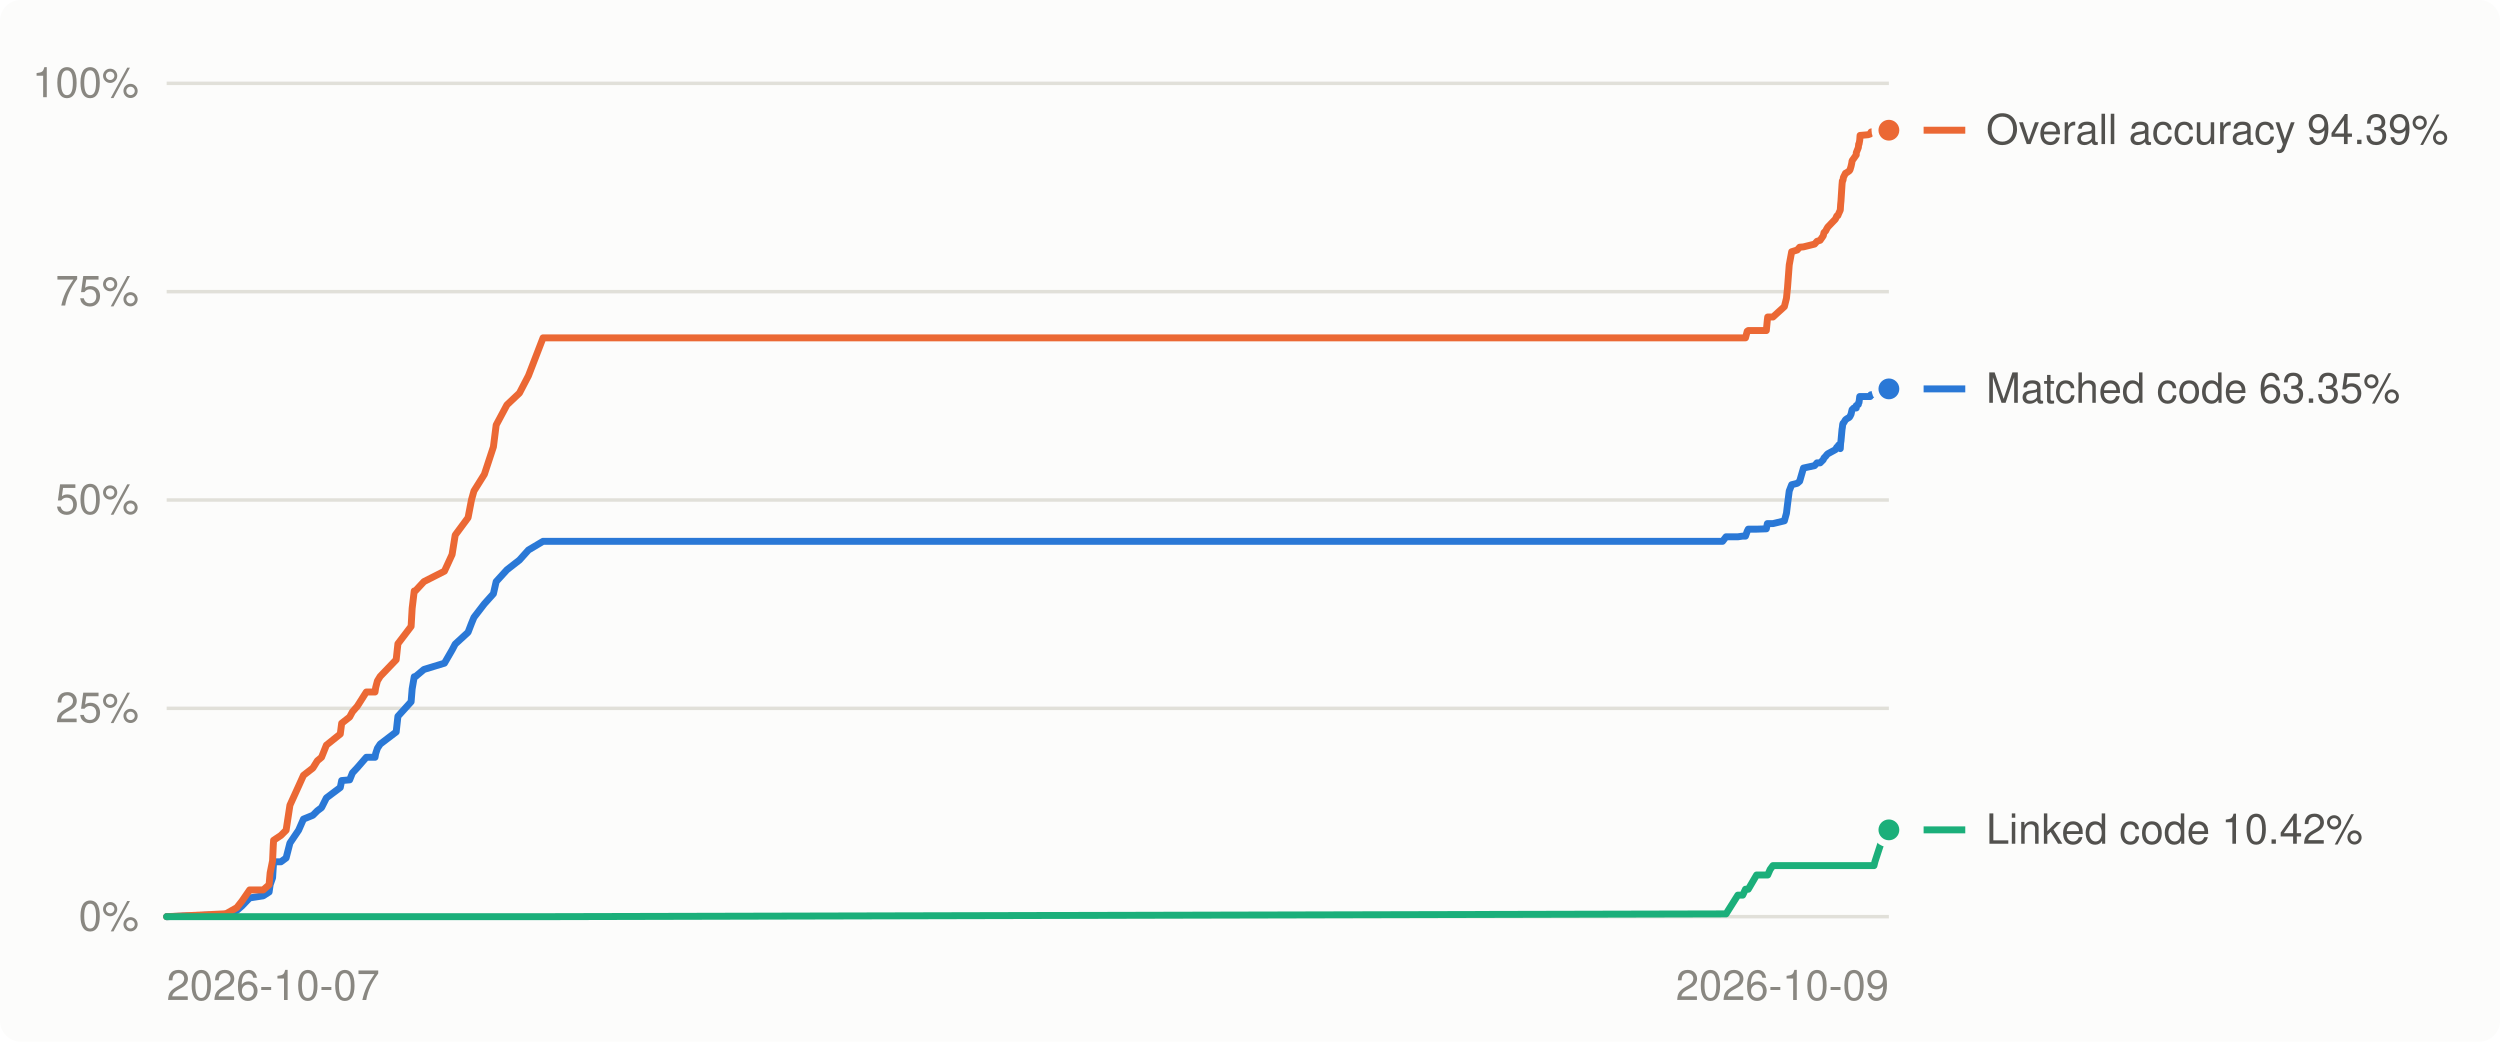
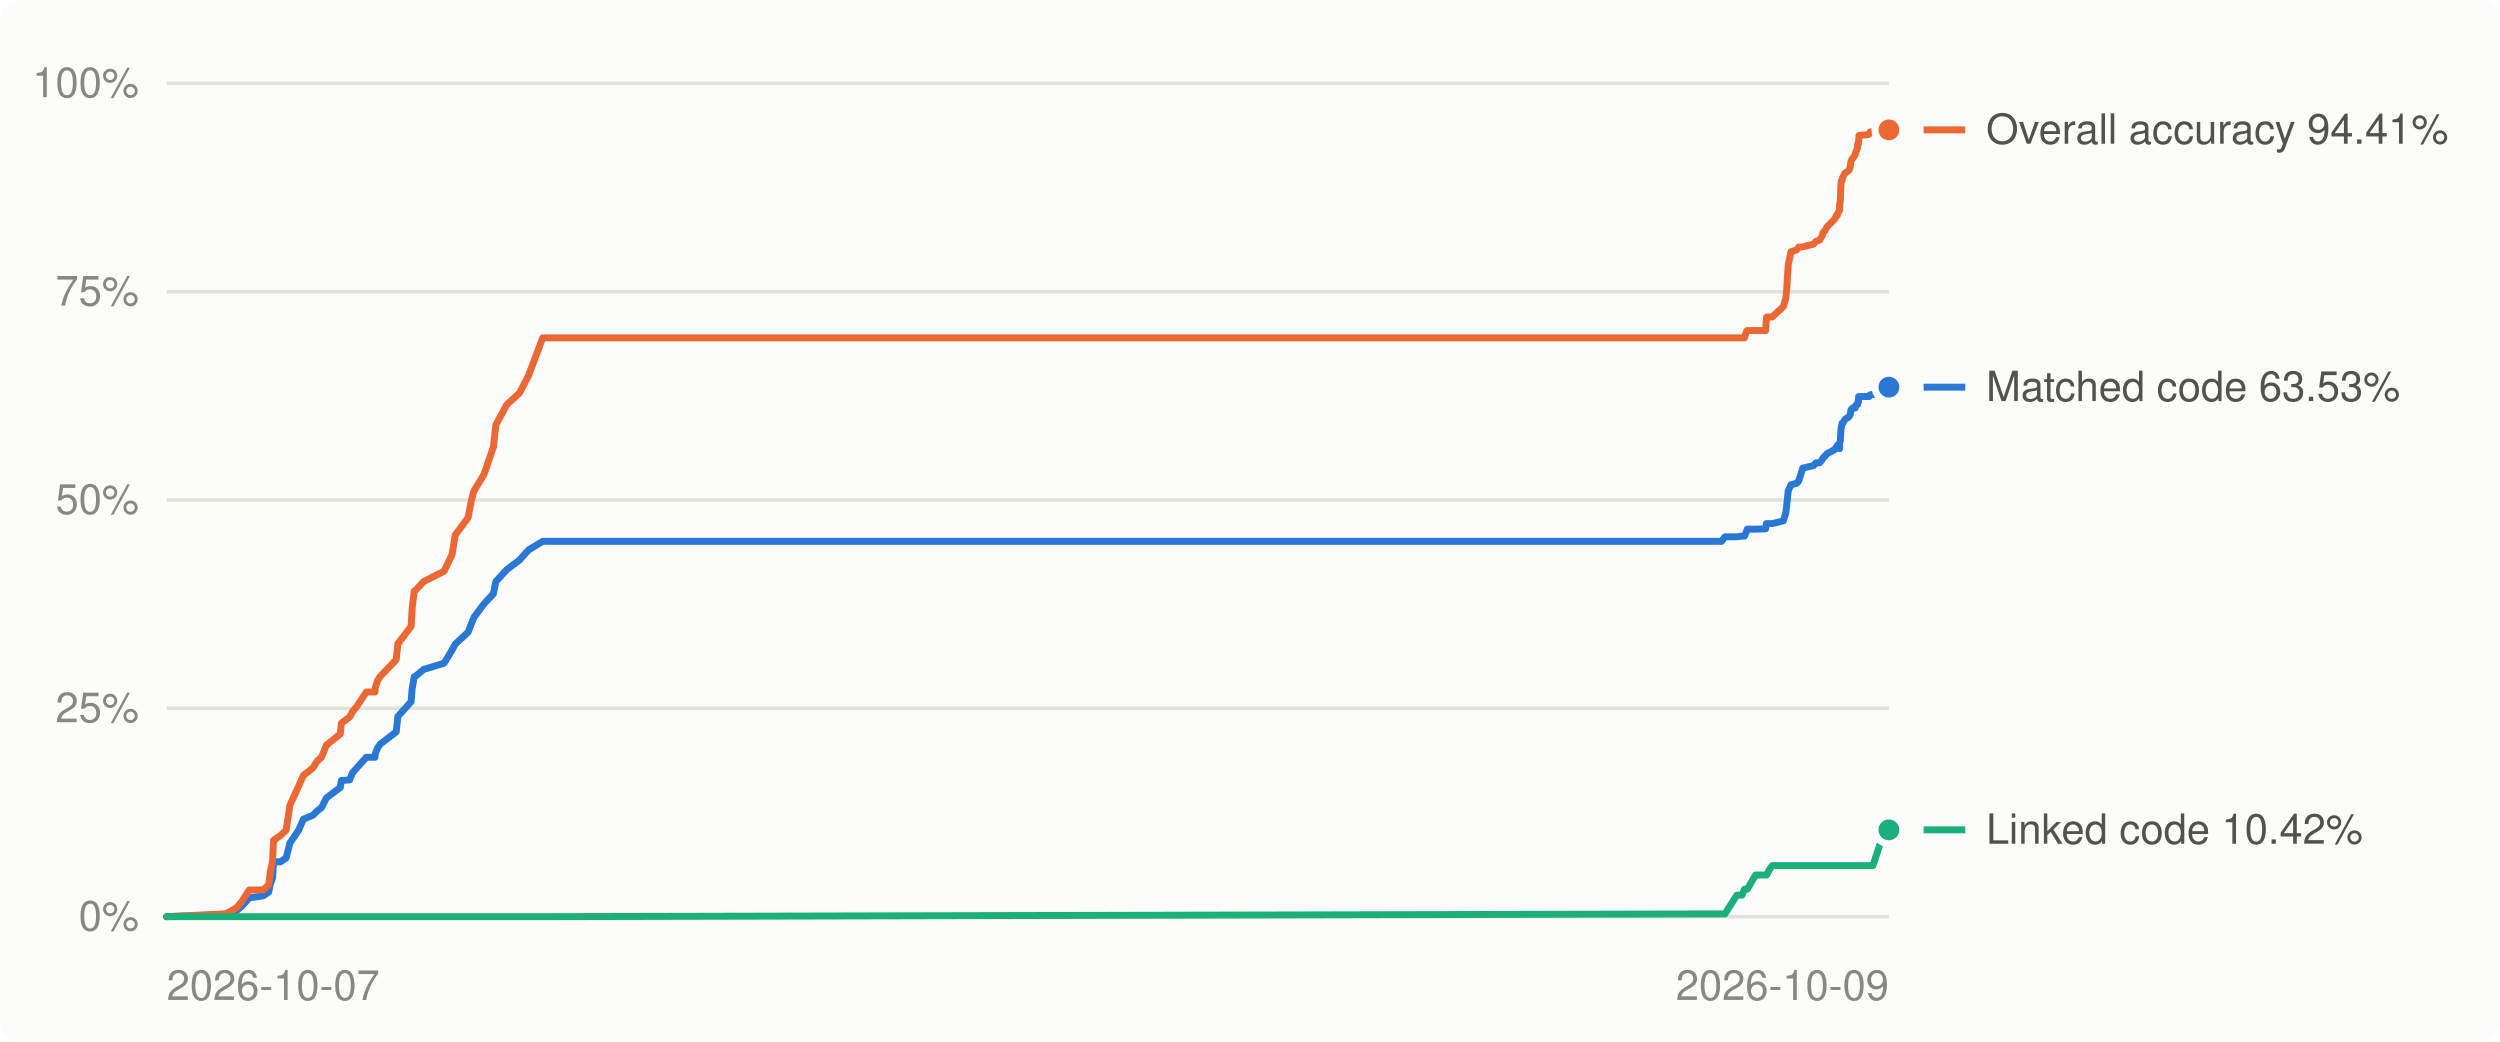
<svg xmlns="http://www.w3.org/2000/svg" viewBox="0 0 720 300" width="720" height="300" role="img" aria-label="Decompilation progress over time">
  <style>
.bg{fill:#fcfcfb}.grid{stroke:#e1e0d9}.muted{fill:#898781}.lbl{fill:#52514e}.ln0{stroke:#2a78d6}.dot0{fill:#2a78d6;stroke:#fcfcfb}.ln1{stroke:#eb6834}.dot1{fill:#eb6834;stroke:#fcfcfb}.ln2{stroke:#1baf7a}.dot2{fill:#1baf7a;stroke:#fcfcfb}
@media (prefers-color-scheme: dark){.bg{fill:#1a1a19}.grid{stroke:#2c2c2a}.muted{fill:#898781}.lbl{fill:#c3c2b7}.ln0{stroke:#3987e5}.dot0{fill:#3987e5;stroke:#1a1a19}.ln1{stroke:#d95926}.dot1{fill:#d95926;stroke:#1a1a19}.ln2{stroke:#199e70}.dot2{fill:#199e70;stroke:#1a1a19}}
text{font:12px -apple-system,BlinkMacSystemFont,'Segoe UI',Helvetica,Arial,sans-serif}
</style>
  <rect class="bg" width="720" height="300" rx="6" />
  <line x1="48" x2="544" y1="264.0" y2="264.0" class="grid" stroke-width="1" />
  <text x="40" y="268.0" class="muted" text-anchor="end">0%</text>
  <line x1="48" x2="544" y1="204.0" y2="204.0" class="grid" stroke-width="1" />
  <text x="40" y="208.0" class="muted" text-anchor="end">25%</text>
  <line x1="48" x2="544" y1="144.0" y2="144.0" class="grid" stroke-width="1" />
  <text x="40" y="148.0" class="muted" text-anchor="end">50%</text>
  <line x1="48" x2="544" y1="84.0" y2="84.0" class="grid" stroke-width="1" />
  <text x="40" y="88.0" class="muted" text-anchor="end">75%</text>
  <line x1="48" x2="544" y1="24.0" y2="24.0" class="grid" stroke-width="1" />
  <text x="40" y="28.0" class="muted" text-anchor="end">100%</text>
  <text class="muted" x="48.0" y="288" text-anchor="start">2026-10-07</text>
  <text class="muted" x="544.0" y="288" text-anchor="end">2026-10-09</text>
-   <polyline points="48.0,264.0 64.4,263.4 65.2,263.3 68.2,262.2 69.7,260.9 71.9,258.6 75.8,258.0 77.5,256.9 77.8,254.8 78.5,252.8 78.7,249.7 78.8,248.2 80.9,248.2 82.4,247.1 83.5,242.8 86.0,239.1 87.4,235.9 90.1,234.8 91.4,233.5 92.6,232.6 94.0,229.8 98.0,226.8 98.4,224.8 100.7,224.6 101.5,222.6 102.9,221.1 105.5,218.1 108.0,218.1 108.2,217.0 108.7,215.5 109.5,214.3 114.1,210.8 114.6,206.3 118.4,202.1 118.7,198.4 119.3,194.9 119.6,194.9 122.1,192.8 128.0,191.0 130.2,187.2 131.1,185.5 134.8,182.1 135.8,179.5 136.5,177.8 139.5,173.9 142.1,171.0 142.9,167.5 146.0,164.1 149.6,161.3 152.2,158.4 156.4,155.9 496.1,155.9 497.1,154.6 500.5,154.6 501.9,154.4 502.7,154.4 503.2,153.0 503.5,152.4 505.9,152.4 508.7,152.3 509.0,150.8 509.1,150.8 509.8,150.8 510.6,150.8 513.9,150.0 514.5,147.8 514.8,145.3 515.3,141.4 516.0,139.6 517.6,139.2 518.3,138.6 519.4,134.8 522.6,134.1 523.3,133.3 524.2,133.3 525.1,132.4 525.3,131.9 525.7,131.5 525.8,131.4 526.1,131.0 526.4,130.7 528.6,129.5 529.0,128.8 529.3,128.7 529.5,128.2 530.0,129.2 530.1,127.6 530.2,127.0 530.5,123.7 530.6,123.1 530.7,122.2 530.8,121.9 530.9,121.9 531.5,120.9 531.9,120.6 532.6,120.2 532.8,119.9 533.1,119.3 533.3,118.4 533.4,118.0 533.9,117.5 534.6,117.5 534.6,116.8 535.2,116.5 535.3,115.9 535.4,115.9 535.6,114.2 535.7,114.2 536.9,114.2 538.0,114.2 538.6,114.2 538.8,113.7 538.9,113.7 539.4,113.6 539.7,113.6 540.0,113.6 541.8,113.6 542.5,113.4 543.6,113.4 544.0,112.0" fill="none" class="ln0" stroke-width="2" stroke-linejoin="round" stroke-linecap="round" />
-   <polyline points="48.0,264.0 64.4,263.2 65.2,263.1 68.2,261.4 69.7,259.5 71.9,256.3 75.8,256.3 77.5,254.8 77.8,251.4 78.5,247.9 78.7,243.5 78.8,242.0 80.9,240.6 82.4,239.1 83.5,231.9 86.0,226.4 87.4,223.3 90.1,221.2 91.4,219.1 92.6,218.1 94.0,214.6 98.0,211.4 98.4,208.3 100.7,206.5 101.5,205.0 102.9,203.4 105.5,199.3 108.0,199.3 108.2,198.0 108.7,196.1 109.5,194.8 114.1,190.0 114.6,185.4 118.4,180.4 118.7,175.2 119.3,170.2 119.6,170.2 122.1,167.5 128.0,164.5 130.2,159.7 131.1,154.1 134.8,149.1 135.8,143.9 136.5,141.4 139.5,136.6 142.1,128.7 142.9,122.4 146.0,116.6 149.6,113.2 152.2,108.2 156.4,97.3 496.1,97.3 497.1,97.3 500.5,97.3 501.9,97.3 502.7,97.3 503.2,95.4 503.5,95.2 505.9,95.2 508.7,95.2 509.0,92.1 509.1,91.3 509.8,91.3 510.6,91.3 513.9,88.3 514.5,85.9 514.8,82.9 515.3,76.3 516.0,72.5 517.6,72.0 518.3,71.2 519.4,71.1 522.6,70.3 523.3,69.5 524.2,69.2 525.1,67.9 525.3,67.0 525.7,66.6 525.8,66.5 526.1,65.9 526.4,65.4 528.6,63.1 529.0,62.2 529.3,62.1 529.5,61.6 530.0,60.5 530.1,58.9 530.2,57.9 530.5,53.2 530.6,52.1 530.7,52.1 530.8,51.8 530.9,51.1 531.5,49.9 531.9,49.7 532.6,49.2 532.8,48.9 533.1,47.9 533.3,47.0 533.4,46.3 533.9,45.6 534.6,44.6 534.6,44.0 535.2,42.5 535.3,41.5 535.4,41.5 535.6,40.4 535.7,39.0 536.9,38.9 538.0,38.8 538.6,38.6 538.8,38.1 538.9,38.0 539.4,38.0 539.7,37.9 540.0,37.9 541.8,37.9 542.5,37.7 543.6,37.7 544.0,37.5" fill="none" class="ln1" stroke-width="2" stroke-linejoin="round" stroke-linecap="round" />
-   <polyline points="48.0,264.0 64.4,264.0 65.2,264.0 68.2,264.0 69.7,264.0 71.9,264.0 75.8,264.0 77.5,264.0 77.8,264.0 78.5,264.0 78.7,264.0 78.8,264.0 80.9,264.0 82.4,264.0 83.5,264.0 86.0,264.0 87.4,264.0 90.1,264.0 91.4,264.0 92.6,264.0 94.0,264.0 98.0,264.0 98.4,264.0 100.7,264.0 101.5,264.0 102.9,264.0 105.5,264.0 108.0,264.0 108.2,264.0 108.7,264.0 109.5,264.0 114.1,264.0 114.6,264.0 118.4,264.0 118.7,264.0 119.3,264.0 119.6,264.0 122.1,264.0 128.0,264.0 130.2,264.0 131.1,264.0 134.8,264.0 135.8,264.0 136.5,264.0 139.5,264.0 142.1,264.0 142.9,264.0 146.0,264.0 149.6,264.0 152.2,264.0 156.4,264.0 496.1,263.2 497.1,263.2 500.5,257.8 501.9,257.8 502.7,256.1 503.2,256.1 503.5,256.1 505.9,252.0 508.7,252.0 509.0,252.0 509.1,252.0 509.8,250.4 510.6,249.3 513.9,249.3 514.5,249.3 514.8,249.3 515.3,249.3 516.0,249.3 517.6,249.3 518.3,249.3 519.4,249.3 522.6,249.3 523.3,249.3 524.2,249.3 525.1,249.3 525.3,249.3 525.7,249.3 525.8,249.3 526.1,249.3 526.4,249.3 528.6,249.3 529.0,249.3 529.3,249.3 529.5,249.3 530.0,249.3 530.1,249.3 530.2,249.3 530.5,249.3 530.6,249.3 530.7,249.3 530.8,249.3 530.9,249.3 531.5,249.3 531.9,249.3 532.6,249.3 532.8,249.3 533.1,249.3 533.3,249.3 533.4,249.3 533.9,249.3 534.6,249.3 534.6,249.3 535.2,249.3 535.3,249.3 535.4,249.3 535.6,249.3 535.7,249.3 536.9,249.3 538.0,249.3 538.6,249.3 538.8,249.3 538.9,249.3 539.4,249.3 539.7,249.3 540.0,248.1 541.8,242.6 542.5,242.6 543.6,239.0 544.0,239.0" fill="none" class="ln2" stroke-width="2" stroke-linejoin="round" stroke-linecap="round" />
-   <circle cx="544.0" cy="112.0" r="4" class="dot0" stroke-width="2" />
-   <circle cx="544.0" cy="37.5" r="4" class="dot1" stroke-width="2" />
+   <polyline points="48.0,264.0 64.4,263.4 65.2,263.3 68.2,262.2 69.7,260.9 71.8,258.6 75.8,258.0 77.4,256.9 77.8,254.8 78.5,252.8 78.7,249.7 78.8,248.2 80.8,248.2 82.4,247.1 83.5,242.8 86.0,239.1 87.4,235.9 90.1,234.8 91.4,233.5 92.6,232.6 94.0,229.8 98.0,226.8 98.3,224.8 100.7,224.6 101.5,222.6 102.8,221.1 105.5,218.1 108.0,218.1 108.1,217.0 108.7,215.5 109.5,214.3 114.1,210.8 114.6,206.3 118.4,202.1 118.7,198.4 119.3,194.9 119.5,194.9 122.0,192.8 127.9,191.0 130.2,187.2 131.1,185.5 134.8,182.1 135.8,179.5 136.5,177.8 139.4,173.9 142.1,171.0 142.8,167.5 145.9,164.1 149.6,161.3 152.2,158.4 156.3,155.9 495.8,155.9 496.8,154.6 500.2,154.6 501.7,154.4 502.4,154.4 503.0,153.0 503.2,152.4 505.6,152.4 508.5,152.3 508.7,150.8 508.8,150.8 509.6,150.8 510.4,150.8 513.6,150.0 514.3,147.8 514.6,145.3 515.0,141.4 515.8,139.6 517.4,139.2 518.0,138.6 519.2,134.8 522.3,134.1 523.0,133.3 524.0,133.3 524.8,132.4 525.0,131.9 525.5,131.5 525.5,131.4 525.9,131.0 526.1,130.7 528.4,129.5 528.8,128.8 529.1,128.7 529.2,128.2 529.8,129.2 529.8,127.6 530.0,127.0 530.2,123.7 530.3,123.1 530.5,122.2 530.5,121.9 530.7,121.9 531.3,120.9 531.6,120.6 532.3,120.2 532.6,119.9 532.9,119.3 533.0,118.4 533.1,118.0 533.6,117.5 534.3,117.5 534.4,116.8 535.0,116.5 535.0,115.9 535.2,115.9 535.3,114.2 535.4,114.2 536.6,114.2 537.8,114.2 538.3,114.2 538.6,113.7 538.6,113.7 539.1,113.6 539.4,113.6 539.8,113.6 541.6,113.6 542.2,113.4 543.4,113.4 543.7,112.0 544.0,111.5" fill="none" class="ln0" stroke-width="2" stroke-linejoin="round" stroke-linecap="round" />
+   <polyline points="48.0,264.0 64.4,263.2 65.2,263.1 68.2,261.4 69.7,259.5 71.8,256.3 75.8,256.3 77.4,254.8 77.8,251.4 78.5,247.9 78.7,243.5 78.8,242.0 80.8,240.6 82.4,239.1 83.5,231.9 86.0,226.4 87.4,223.3 90.1,221.2 91.4,219.1 92.6,218.1 94.0,214.6 98.0,211.4 98.3,208.3 100.7,206.5 101.5,205.0 102.8,203.4 105.5,199.3 108.0,199.3 108.1,198.0 108.7,196.1 109.5,194.8 114.1,190.0 114.6,185.4 118.4,180.4 118.7,175.2 119.3,170.2 119.5,170.2 122.0,167.5 127.9,164.5 130.2,159.7 131.1,154.1 134.8,149.1 135.8,143.9 136.5,141.4 139.4,136.6 142.1,128.7 142.8,122.4 145.9,116.6 149.6,113.2 152.2,108.2 156.3,97.3 495.8,97.3 496.8,97.3 500.2,97.3 501.7,97.3 502.4,97.3 503.0,95.4 503.2,95.2 505.6,95.2 508.5,95.2 508.7,92.1 508.8,91.3 509.6,91.3 510.4,91.3 513.6,88.3 514.3,85.9 514.6,82.9 515.0,76.3 515.8,72.5 517.4,72.0 518.0,71.2 519.2,71.1 522.3,70.3 523.0,69.5 524.0,69.2 524.8,67.9 525.0,67.0 525.5,66.6 525.5,66.5 525.9,65.9 526.1,65.4 528.4,63.1 528.8,62.2 529.1,62.1 529.2,61.6 529.8,60.5 529.8,58.9 530.0,57.9 530.2,53.2 530.3,52.1 530.5,52.1 530.5,51.8 530.7,51.1 531.3,49.9 531.6,49.7 532.3,49.2 532.6,48.9 532.9,47.9 533.0,47.0 533.1,46.3 533.6,45.6 534.3,44.6 534.4,44.0 535.0,42.5 535.0,41.5 535.2,41.5 535.3,40.4 535.4,39.0 536.6,38.9 537.8,38.8 538.3,38.6 538.6,38.1 538.6,38.0 539.1,38.0 539.4,37.9 539.8,37.9 541.6,37.9 542.2,37.7 543.4,37.7 543.7,37.5 544.0,37.4" fill="none" class="ln1" stroke-width="2" stroke-linejoin="round" stroke-linecap="round" />
+   <polyline points="48.0,264.0 64.4,264.0 65.2,264.0 68.2,264.0 69.7,264.0 71.8,264.0 75.8,264.0 77.4,264.0 77.8,264.0 78.5,264.0 78.7,264.0 78.8,264.0 80.8,264.0 82.4,264.0 83.5,264.0 86.0,264.0 87.4,264.0 90.1,264.0 91.4,264.0 92.6,264.0 94.0,264.0 98.0,264.0 98.3,264.0 100.7,264.0 101.5,264.0 102.8,264.0 105.5,264.0 108.0,264.0 108.1,264.0 108.7,264.0 109.5,264.0 114.1,264.0 114.6,264.0 118.4,264.0 118.7,264.0 119.3,264.0 119.5,264.0 122.0,264.0 127.9,264.0 130.2,264.0 131.1,264.0 134.8,264.0 135.8,264.0 136.5,264.0 139.4,264.0 142.1,264.0 142.8,264.0 145.9,264.0 149.6,264.0 152.2,264.0 156.3,264.0 495.8,263.2 496.8,263.2 500.2,257.8 501.7,257.8 502.4,256.1 503.0,256.1 503.2,256.1 505.6,252.0 508.5,252.0 508.7,252.0 508.8,252.0 509.6,250.4 510.4,249.3 513.6,249.3 514.3,249.3 514.6,249.3 515.0,249.3 515.8,249.3 517.4,249.3 518.0,249.3 519.2,249.3 522.3,249.3 523.0,249.3 524.0,249.3 524.8,249.3 525.0,249.3 525.5,249.3 525.5,249.3 525.9,249.3 526.1,249.3 528.4,249.3 528.8,249.3 529.1,249.3 529.2,249.3 529.8,249.3 529.8,249.3 530.0,249.3 530.2,249.3 530.3,249.3 530.5,249.3 530.5,249.3 530.7,249.3 531.3,249.3 531.6,249.3 532.3,249.3 532.6,249.3 532.9,249.3 533.0,249.3 533.1,249.3 533.6,249.3 534.3,249.3 534.4,249.3 535.0,249.3 535.0,249.3 535.2,249.3 535.3,249.3 535.4,249.3 536.6,249.3 537.8,249.3 538.3,249.3 538.6,249.3 538.6,249.3 539.1,249.3 539.4,249.3 539.8,248.1 541.6,242.6 542.2,242.6 543.4,239.0 543.7,239.0 544.0,239.0" fill="none" class="ln2" stroke-width="2" stroke-linejoin="round" stroke-linecap="round" />
+   <circle cx="544.0" cy="111.5" r="4" class="dot0" stroke-width="2" />
+   <circle cx="544.0" cy="37.4" r="4" class="dot1" stroke-width="2" />
  <circle cx="544.0" cy="239.0" r="4" class="dot2" stroke-width="2" />
  <line x1="554" x2="566" y1="239.0" y2="239.0" class="ln2" stroke-width="2" />
  <text class="lbl" x="572" y="243.0">Linked code 10.42%</text>
-   <line x1="554" x2="566" y1="112.0" y2="112.0" class="ln0" stroke-width="2" />
-   <text class="lbl" x="572" y="116.0">Matched code 63.35%</text>
-   <line x1="554" x2="566" y1="37.5" y2="37.5" class="ln1" stroke-width="2" />
-   <text class="lbl" x="572" y="41.5">Overall accuracy 94.39%</text>
+   <line x1="554" x2="566" y1="111.5" y2="111.5" class="ln0" stroke-width="2" />
+   <text class="lbl" x="572" y="115.5">Matched code 63.53%</text>
+   <line x1="554" x2="566" y1="37.4" y2="37.4" class="ln1" stroke-width="2" />
+   <text class="lbl" x="572" y="41.4">Overall accuracy 94.41%</text>
</svg>
